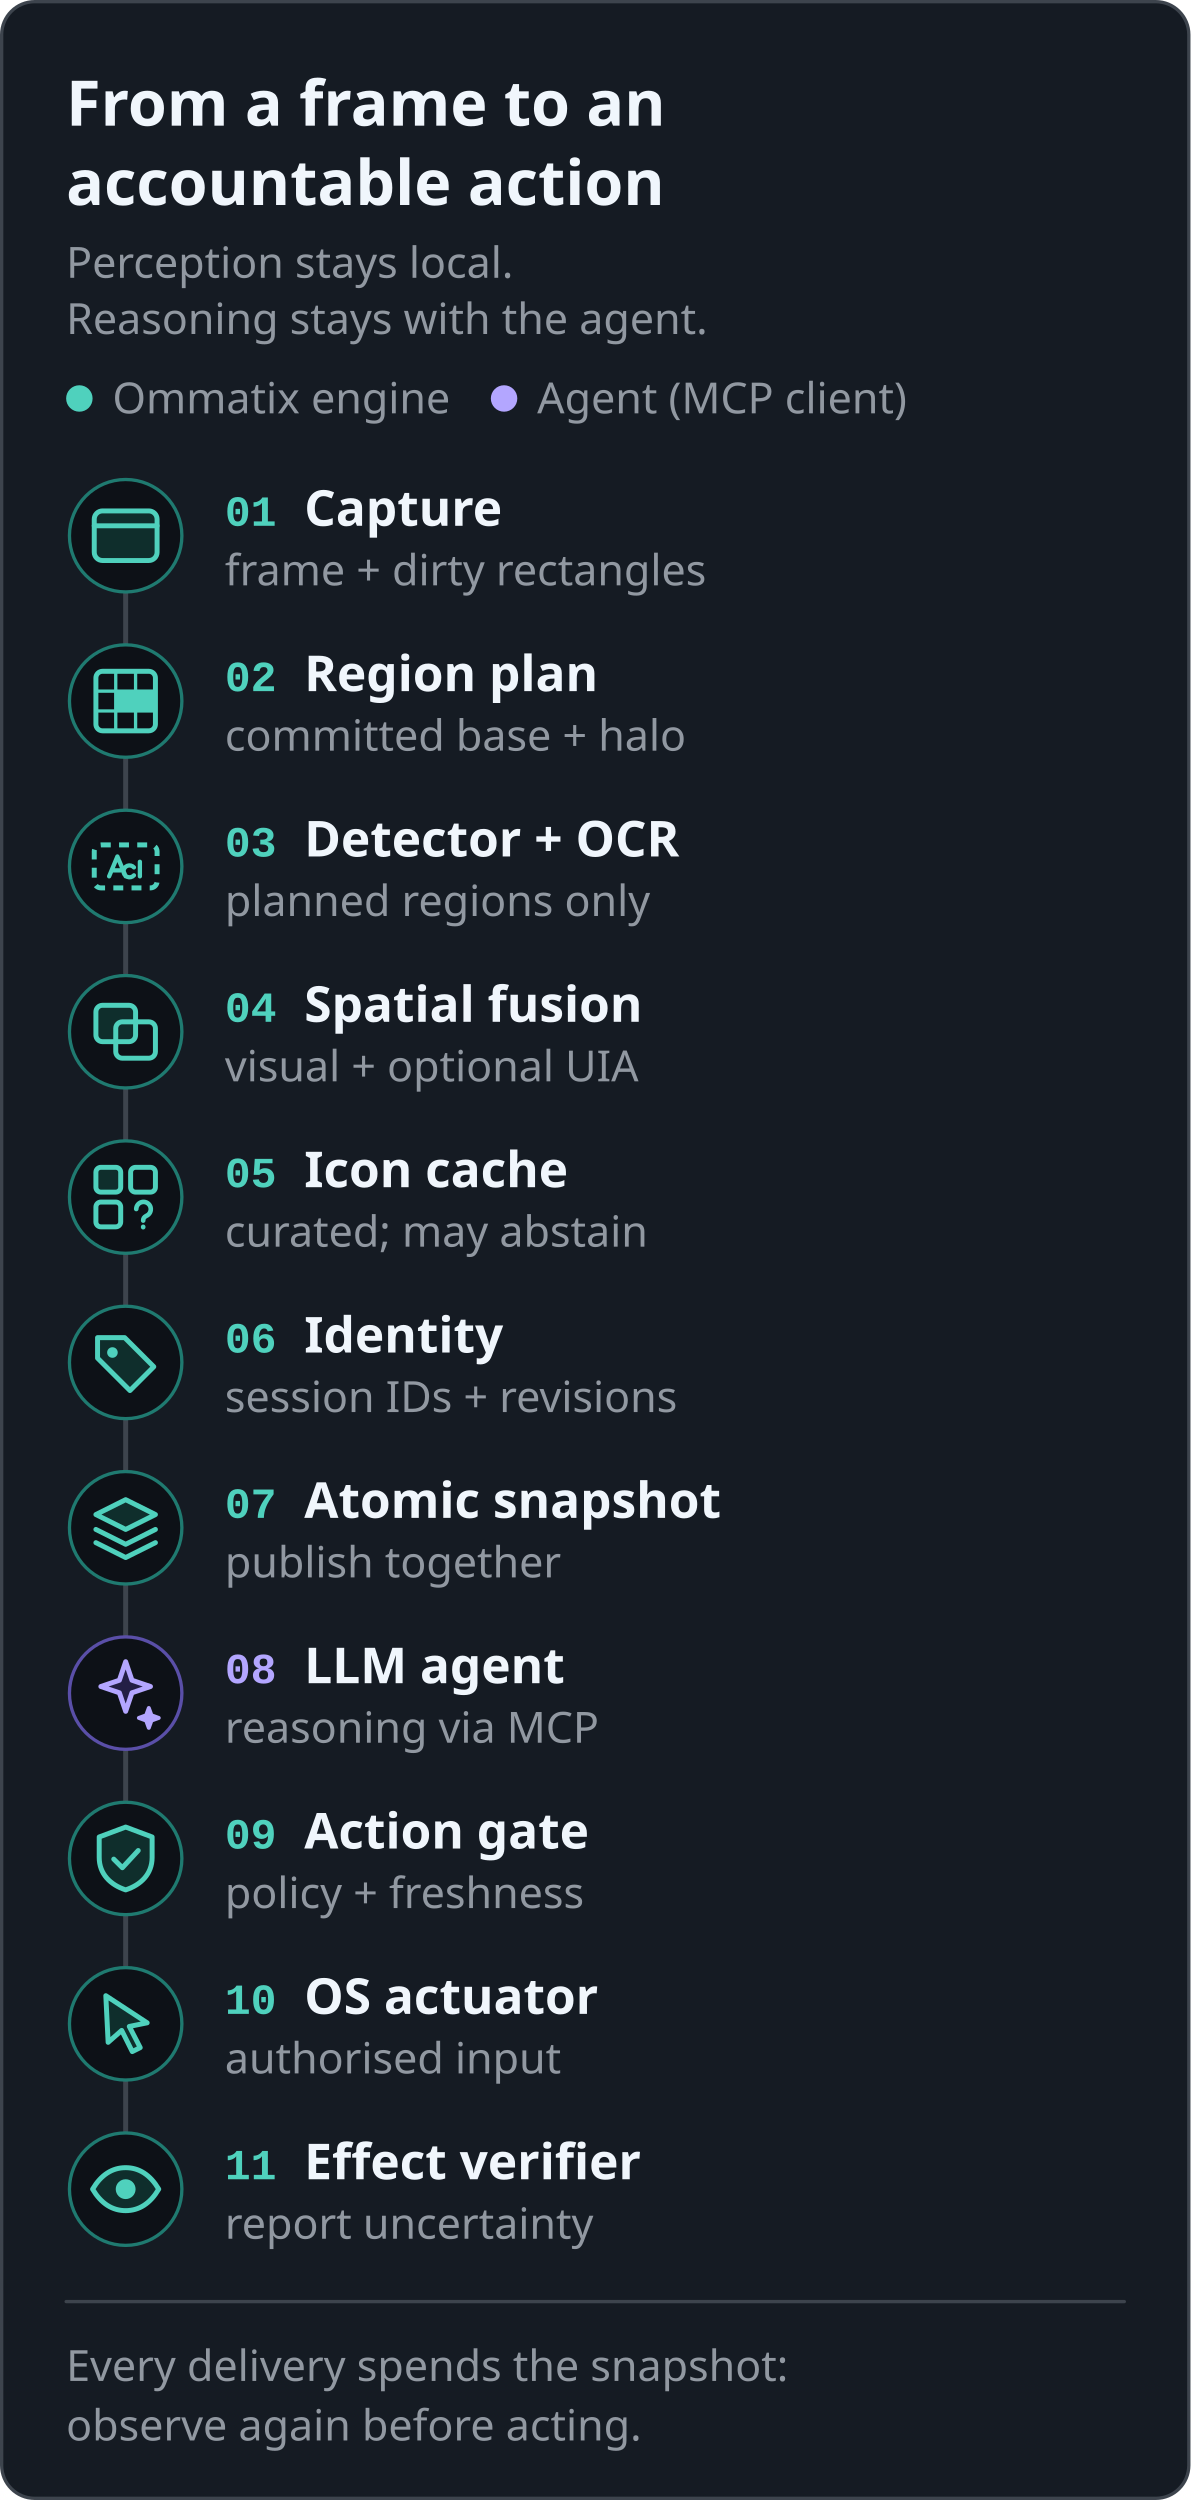
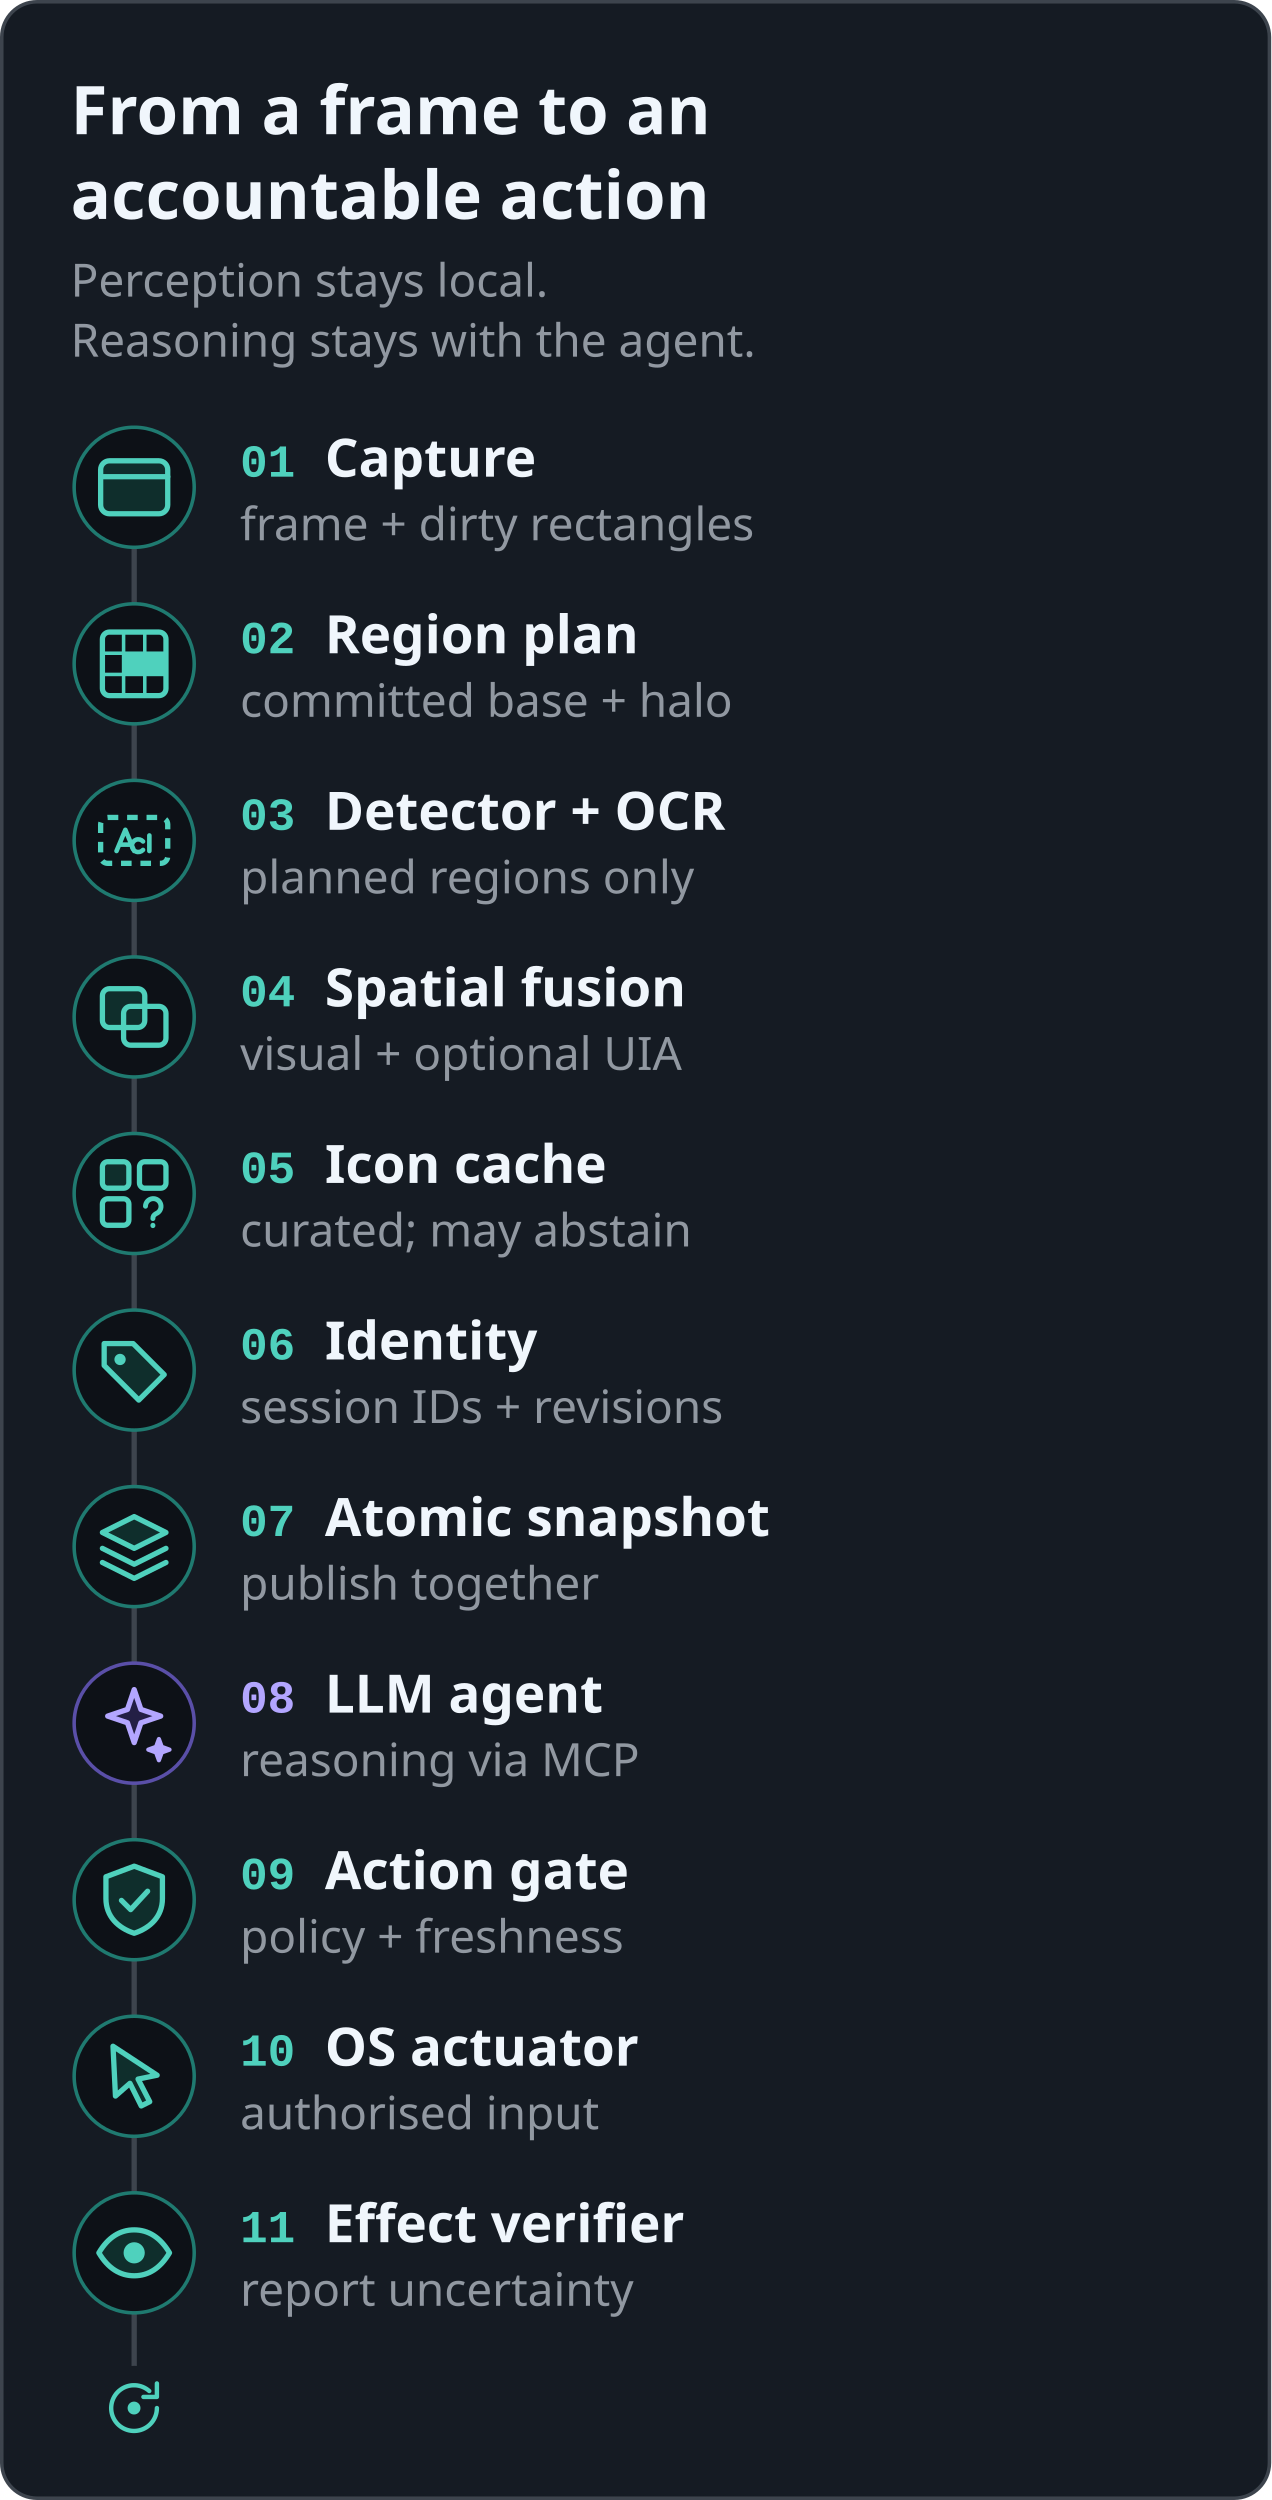
- <svg xmlns="http://www.w3.org/2000/svg" viewBox="0 0 360 756" width="360" height="756" role="img" aria-labelledby="title desc">
+ <svg xmlns="http://www.w3.org/2000/svg" viewBox="0 0 360 708" width="360" height="708" role="img" aria-labelledby="title desc">
  <style>text{font-family:-apple-system,BlinkMacSystemFont,"Segoe UI","Noto Sans",Helvetica,Arial,sans-serif}.m{font-family:ui-monospace,SFMono-Regular,"SF Mono",Menlo,Consolas,"Liberation Mono",monospace}</style>
-   <rect x="0.5" y="0.5" width="359" height="755" rx="10" fill="#151b23" stroke="#3d444d" />
+   <rect x="0.5" y="0.5" width="359" height="707" rx="10" fill="#151b23" stroke="#3d444d" />
  <text x="20" y="38" font-size="19" fill="#f0f6fc" font-weight="700">From a frame to an</text>
  <text x="20" y="62" font-size="19" fill="#f0f6fc" font-weight="700">accountable action</text>
  <text x="20" y="84" font-size="13" fill="#9198a1">Perception stays local.</text>
  <text x="20" y="101" font-size="13" fill="#9198a1">Reasoning stays with the agent.</text>
-   <circle cx="24" cy="120.5" r="4" fill="#4fd1bd" />
-   <text x="34" y="125" font-size="13" fill="#9198a1">Ommatix engine</text>
-   <circle cx="152.43" cy="120.5" r="4" fill="#b3a6ff" />
-   <text x="162.43" y="125" font-size="13" fill="#9198a1">Agent (MCP client)</text>
-   <path d="M38 162V662" fill="none" stroke="#3d444d" stroke-width="1.5" stroke-linecap="round" stroke-linejoin="round" />
-   <circle cx="38" cy="162" r="17" fill="#0d1117" stroke="#1f7a70" />
-   <g transform="translate(26 150)">
+   <path d="M38 138V672" fill="none" stroke="#3d444d" stroke-width="1.5" stroke-linecap="round" stroke-linejoin="round" />
+   <circle cx="38" cy="138" r="17" fill="#0d1117" stroke="#1f7a70" />
+   <g transform="translate(26 126)">
    <rect x="2.5" y="4.5" width="19" height="15" rx="2.5" fill="#0f2e2c" stroke="#4fd1bd" stroke-width="1.5" />
    <path d="M2.5 9h19" fill="none" stroke="#4fd1bd" stroke-width="1.5" stroke-linecap="round" stroke-linejoin="round" />
  </g>
-   <text x="68" y="159" font-size="13" fill="#4fd1bd" font-weight="700" class="m">01</text>
-   <text x="92" y="159" font-size="15" fill="#f0f6fc" font-weight="600">Capture</text>
-   <text x="68" y="177" font-size="13" fill="#9198a1">frame + dirty rectangles</text>
-   <circle cx="38" cy="212" r="17" fill="#0d1117" stroke="#1f7a70" />
-   <g transform="translate(26 200)">
+   <text x="68" y="135" font-size="13" fill="#4fd1bd" font-weight="700" class="m">01</text>
+   <text x="92" y="135" font-size="15" fill="#f0f6fc" font-weight="600">Capture</text>
+   <text x="68" y="153" font-size="13" fill="#9198a1">frame + dirty rectangles</text>
+   <circle cx="38" cy="188" r="17" fill="#0d1117" stroke="#1f7a70" />
+   <g transform="translate(26 176)">
    <rect x="3" y="3" width="18" height="18" rx="2" fill="none" stroke="#4fd1bd" stroke-width="1.5" />
    <path d="M9 3v18M15 3v18M3 9h18M3 15h18" fill="none" stroke="#4fd1bd" stroke-width="1" stroke-linecap="round" stroke-linejoin="round" />
    <rect x="9" y="9" width="6" height="6" fill="#4fd1bd" />
    <rect x="15" y="9" width="6" height="6" fill="#4fd1bd" />
  </g>
-   <text x="68" y="209" font-size="13" fill="#4fd1bd" font-weight="700" class="m">02</text>
-   <text x="92" y="209" font-size="15" fill="#f0f6fc" font-weight="600">Region plan</text>
-   <text x="68" y="227" font-size="13" fill="#9198a1">committed base + halo</text>
-   <circle cx="38" cy="262" r="17" fill="#0d1117" stroke="#1f7a70" />
-   <g transform="translate(26 250)">
+   <text x="68" y="185" font-size="13" fill="#4fd1bd" font-weight="700" class="m">02</text>
+   <text x="92" y="185" font-size="15" fill="#f0f6fc" font-weight="600">Region plan</text>
+   <text x="68" y="203" font-size="13" fill="#9198a1">committed base + halo</text>
+   <circle cx="38" cy="238" r="17" fill="#0d1117" stroke="#1f7a70" />
+   <g transform="translate(26 226)">
    <rect x="2.5" y="5.5" width="19" height="13" rx="2" fill="none" stroke="#4fd1bd" stroke-width="1.5" stroke-dasharray="3 2.5" />
    <path d="M7 15l2.5-6 2.5 6M8 13.2h3M14.5 12.3a1.8 1.8 0 1 0 0 2.4M16.3 10.6v4.4" fill="none" stroke="#4fd1bd" stroke-width="1.3" stroke-linecap="round" stroke-linejoin="round" />
  </g>
-   <text x="68" y="259" font-size="13" fill="#4fd1bd" font-weight="700" class="m">03</text>
-   <text x="92" y="259" font-size="15" fill="#f0f6fc" font-weight="600">Detector + OCR</text>
-   <text x="68" y="277" font-size="13" fill="#9198a1">planned regions only</text>
-   <circle cx="38" cy="312" r="17" fill="#0d1117" stroke="#1f7a70" />
-   <g transform="translate(26 300)">
+   <text x="68" y="235" font-size="13" fill="#4fd1bd" font-weight="700" class="m">03</text>
+   <text x="92" y="235" font-size="15" fill="#f0f6fc" font-weight="600">Detector + OCR</text>
+   <text x="68" y="253" font-size="13" fill="#9198a1">planned regions only</text>
+   <circle cx="38" cy="288" r="17" fill="#0d1117" stroke="#1f7a70" />
+   <g transform="translate(26 276)">
    <rect x="3" y="4" width="12" height="11" rx="2" fill="#0f2e2c" stroke="#4fd1bd" stroke-width="1.5" />
    <rect x="9" y="9" width="12" height="11" rx="2" fill="none" stroke="#4fd1bd" stroke-width="1.5" />
  </g>
-   <text x="68" y="309" font-size="13" fill="#4fd1bd" font-weight="700" class="m">04</text>
-   <text x="92" y="309" font-size="15" fill="#f0f6fc" font-weight="600">Spatial fusion</text>
-   <text x="68" y="327" font-size="13" fill="#9198a1">visual + optional UIA</text>
-   <circle cx="38" cy="362" r="17" fill="#0d1117" stroke="#1f7a70" />
-   <g transform="translate(26 350)">
+   <text x="68" y="285" font-size="13" fill="#4fd1bd" font-weight="700" class="m">04</text>
+   <text x="92" y="285" font-size="15" fill="#f0f6fc" font-weight="600">Spatial fusion</text>
+   <text x="68" y="303" font-size="13" fill="#9198a1">visual + optional UIA</text>
+   <circle cx="38" cy="338" r="17" fill="#0d1117" stroke="#1f7a70" />
+   <g transform="translate(26 326)">
    <rect x="3" y="3" width="7.5" height="7.5" rx="1.5" fill="#0f2e2c" stroke="#4fd1bd" stroke-width="1.5" />
    <rect x="13.5" y="3" width="7.5" height="7.5" rx="1.5" fill="none" stroke="#4fd1bd" stroke-width="1.5" />
    <rect x="3" y="13.5" width="7.5" height="7.5" rx="1.5" fill="none" stroke="#4fd1bd" stroke-width="1.5" />
    <path d="M15.2 15.6a2.2 2.2 0 1 1 3 2.1c-.7.4-.9.8-.9 1.4M17.3 21v.1" fill="none" stroke="#4fd1bd" stroke-width="1.4" stroke-linecap="round" stroke-linejoin="round" />
  </g>
-   <text x="68" y="359" font-size="13" fill="#4fd1bd" font-weight="700" class="m">05</text>
-   <text x="92" y="359" font-size="15" fill="#f0f6fc" font-weight="600">Icon cache</text>
-   <text x="68" y="377" font-size="13" fill="#9198a1">curated; may abstain</text>
-   <circle cx="38" cy="412" r="17" fill="#0d1117" stroke="#1f7a70" />
-   <g transform="translate(26 400)">
+   <text x="68" y="335" font-size="13" fill="#4fd1bd" font-weight="700" class="m">05</text>
+   <text x="92" y="335" font-size="15" fill="#f0f6fc" font-weight="600">Icon cache</text>
+   <text x="68" y="353" font-size="13" fill="#9198a1">curated; may abstain</text>
+   <circle cx="38" cy="388" r="17" fill="#0d1117" stroke="#1f7a70" />
+   <g transform="translate(26 376)">
    <path d="M3.5 4.5h8.2l8.8 8.8-7.2 7.2-9.8-9.8z" fill="#0f2e2c" stroke="#4fd1bd" stroke-width="1.5" stroke-linecap="round" stroke-linejoin="round" />
    <circle cx="8" cy="9" r="1.6" fill="#4fd1bd" />
  </g>
-   <text x="68" y="409" font-size="13" fill="#4fd1bd" font-weight="700" class="m">06</text>
-   <text x="92" y="409" font-size="15" fill="#f0f6fc" font-weight="600">Identity</text>
-   <text x="68" y="427" font-size="13" fill="#9198a1">session IDs + revisions</text>
-   <circle cx="38" cy="462" r="17" fill="#0d1117" stroke="#1f7a70" />
-   <g transform="translate(26 450)">
+   <text x="68" y="385" font-size="13" fill="#4fd1bd" font-weight="700" class="m">06</text>
+   <text x="92" y="385" font-size="15" fill="#f0f6fc" font-weight="600">Identity</text>
+   <text x="68" y="403" font-size="13" fill="#9198a1">session IDs + revisions</text>
+   <circle cx="38" cy="438" r="17" fill="#0d1117" stroke="#1f7a70" />
+   <g transform="translate(26 426)">
    <path d="M12 3.5l9 4.5-9 4.5-9-4.5z" fill="#0f2e2c" stroke="#4fd1bd" stroke-width="1.5" stroke-linecap="round" stroke-linejoin="round" />
    <path d="M3 12.5l9 4.5 9-4.5M3 16.5l9 4.5 9-4.5" fill="none" stroke="#4fd1bd" stroke-width="1.5" stroke-linecap="round" stroke-linejoin="round" />
  </g>
-   <text x="68" y="459" font-size="13" fill="#4fd1bd" font-weight="700" class="m">07</text>
-   <text x="92" y="459" font-size="15" fill="#f0f6fc" font-weight="600">Atomic snapshot</text>
-   <text x="68" y="477" font-size="13" fill="#9198a1">publish together</text>
-   <circle cx="38" cy="512" r="17" fill="#0d1117" stroke="#5a4fa8" />
-   <g transform="translate(26 500)">
+   <text x="68" y="435" font-size="13" fill="#4fd1bd" font-weight="700" class="m">07</text>
+   <text x="92" y="435" font-size="15" fill="#f0f6fc" font-weight="600">Atomic snapshot</text>
+   <text x="68" y="453" font-size="13" fill="#9198a1">publish together</text>
+   <circle cx="38" cy="488" r="17" fill="#0d1117" stroke="#5a4fa8" />
+   <g transform="translate(26 476)">
    <path d="M12 2.5l1.9 5.6 5.6 1.9-5.6 1.9-1.9 5.6-1.9-5.6-5.6-1.9 5.6-1.9z" fill="#231f45" stroke="#b3a6ff" stroke-width="1.5" stroke-linecap="round" stroke-linejoin="round" />
    <path d="M19 16.5l.8 2.2 2.2.8-2.2.8-.8 2.2-.8-2.2-2.2-.8 2.2-.8z" fill="#b3a6ff" stroke="#b3a6ff" stroke-width="1.2" stroke-linecap="round" stroke-linejoin="round" />
  </g>
-   <text x="68" y="509" font-size="13" fill="#b3a6ff" font-weight="700" class="m">08</text>
-   <text x="92" y="509" font-size="15" fill="#f0f6fc" font-weight="600">LLM agent</text>
-   <text x="68" y="527" font-size="13" fill="#9198a1">reasoning via MCP</text>
-   <circle cx="38" cy="562" r="17" fill="#0d1117" stroke="#1f7a70" />
-   <g transform="translate(26 550)">
+   <text x="68" y="485" font-size="13" fill="#b3a6ff" font-weight="700" class="m">08</text>
+   <text x="92" y="485" font-size="15" fill="#f0f6fc" font-weight="600">LLM agent</text>
+   <text x="68" y="503" font-size="13" fill="#9198a1">reasoning via MCP</text>
+   <circle cx="38" cy="538" r="17" fill="#0d1117" stroke="#1f7a70" />
+   <g transform="translate(26 526)">
    <path d="M12 2.5l8 3v6.2c0 5-3.4 8.3-8 9.8-4.6-1.5-8-4.8-8-9.8V5.5z" fill="#0f2e2c" stroke="#4fd1bd" stroke-width="1.5" stroke-linecap="round" stroke-linejoin="round" />
    <path d="M8.4 12.2l2.6 2.6 4.8-5.2" fill="none" stroke="#4fd1bd" stroke-width="1.5" stroke-linecap="round" stroke-linejoin="round" />
  </g>
-   <text x="68" y="559" font-size="13" fill="#4fd1bd" font-weight="700" class="m">09</text>
-   <text x="92" y="559" font-size="15" fill="#f0f6fc" font-weight="600">Action gate</text>
-   <text x="68" y="577" font-size="13" fill="#9198a1">policy + freshness</text>
-   <circle cx="38" cy="612" r="17" fill="#0d1117" stroke="#1f7a70" />
-   <g transform="translate(26 600)">
+   <text x="68" y="535" font-size="13" fill="#4fd1bd" font-weight="700" class="m">09</text>
+   <text x="92" y="535" font-size="15" fill="#f0f6fc" font-weight="600">Action gate</text>
+   <text x="68" y="553" font-size="13" fill="#9198a1">policy + freshness</text>
+   <circle cx="38" cy="588" r="17" fill="#0d1117" stroke="#1f7a70" />
+   <g transform="translate(26 576)">
    <path d="M6 3.5l12.5 8.2-5.4 1.1 3.3 6.4-2.4 1.2-3.2-6.4-4.1 3.6z" fill="#0f2e2c" stroke="#4fd1bd" stroke-width="1.5" stroke-linecap="round" stroke-linejoin="round" />
  </g>
-   <text x="68" y="609" font-size="13" fill="#4fd1bd" font-weight="700" class="m">10</text>
-   <text x="92" y="609" font-size="15" fill="#f0f6fc" font-weight="600">OS actuator</text>
-   <text x="68" y="627" font-size="13" fill="#9198a1">authorised input</text>
-   <circle cx="38" cy="662" r="17" fill="#0d1117" stroke="#1f7a70" />
-   <g transform="translate(26 650)">
+   <text x="68" y="585" font-size="13" fill="#4fd1bd" font-weight="700" class="m">10</text>
+   <text x="92" y="585" font-size="15" fill="#f0f6fc" font-weight="600">OS actuator</text>
+   <text x="68" y="603" font-size="13" fill="#9198a1">authorised input</text>
+   <circle cx="38" cy="638" r="17" fill="#0d1117" stroke="#1f7a70" />
+   <g transform="translate(26 626)">
    <path d="M2 12c2.6-4.4 6-6.5 10-6.5s7.4 2.1 10 6.5c-2.6 4.4-6 6.5-10 6.5S4.6 16.4 2 12z" fill="#0f2e2c" stroke="#4fd1bd" stroke-width="1.5" stroke-linecap="round" stroke-linejoin="round" />
    <circle cx="12" cy="12" r="3" fill="#4fd1bd" />
  </g>
-   <text x="68" y="659" font-size="13" fill="#4fd1bd" font-weight="700" class="m">11</text>
-   <text x="92" y="659" font-size="15" fill="#f0f6fc" font-weight="600">Effect verifier</text>
-   <text x="68" y="677" font-size="13" fill="#9198a1">report uncertainty</text>
-   <path d="M20 696h320" fill="none" stroke="#3d444d" stroke-width="1" stroke-linecap="round" stroke-linejoin="round" />
-   <text x="20" y="720" font-size="13" fill="#9198a1">Every delivery spends the snapshot:</text>
-   <text x="20" y="738" font-size="13" fill="#9198a1">observe again before acting.</text>
+   <text x="68" y="635" font-size="13" fill="#4fd1bd" font-weight="700" class="m">11</text>
+   <text x="92" y="635" font-size="15" fill="#f0f6fc" font-weight="600">Effect verifier</text>
+   <text x="68" y="653" font-size="13" fill="#9198a1">report uncertainty</text>
+   <circle cx="38" cy="682" r="12" fill="#151b23" />
+   <g transform="translate(28 672) scale(0.83)">
+     <path d="M19.8 12a7.8 7.8 0 1 1-2.6-5.8M19.8 3.6v4.6h-4.6" fill="none" stroke="#4fd1bd" stroke-width="1.5" stroke-linecap="round" stroke-linejoin="round" />
+     <circle cx="12" cy="12" r="2.2" fill="#4fd1bd" />
+   </g>
</svg>
